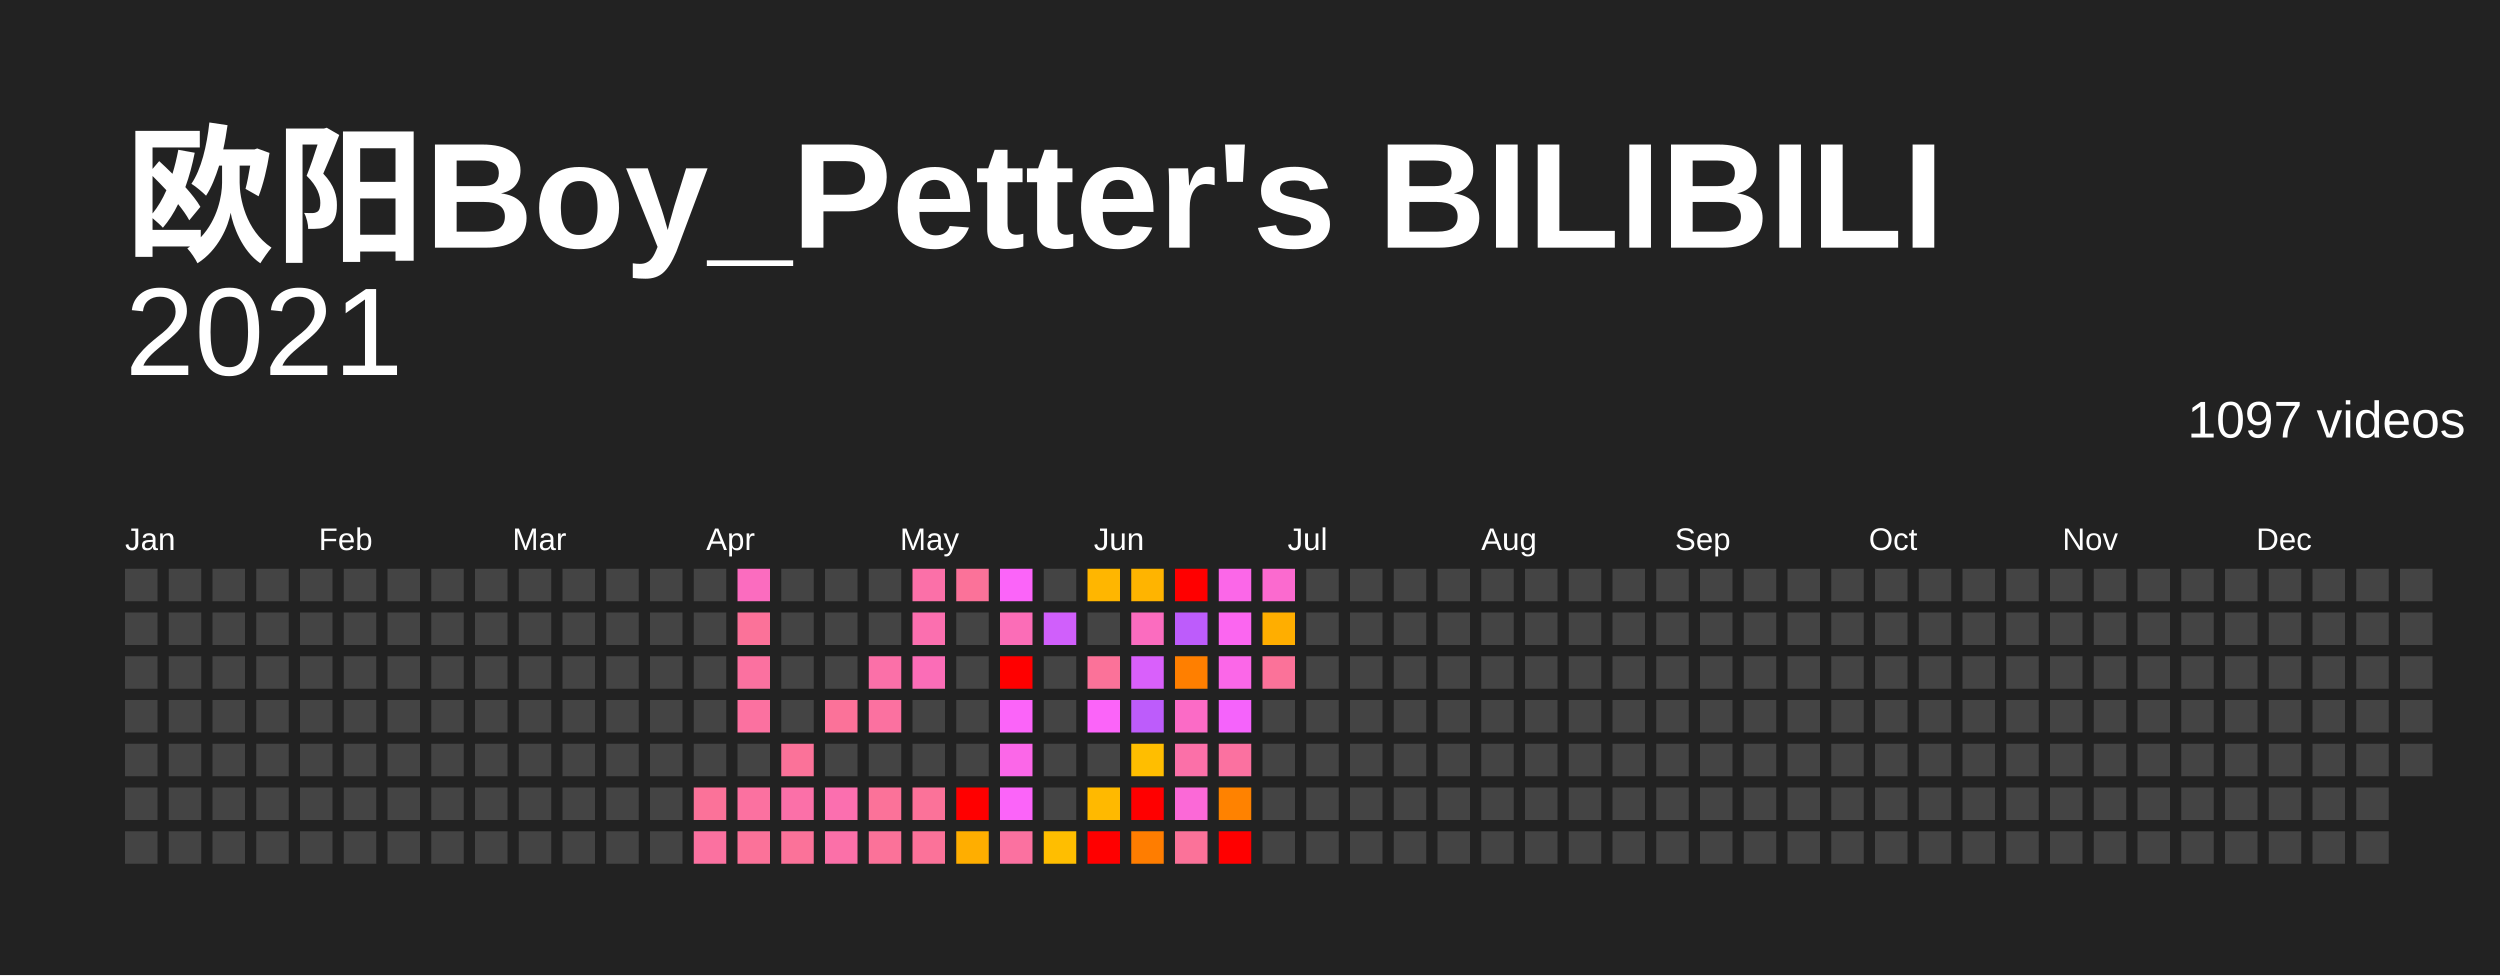
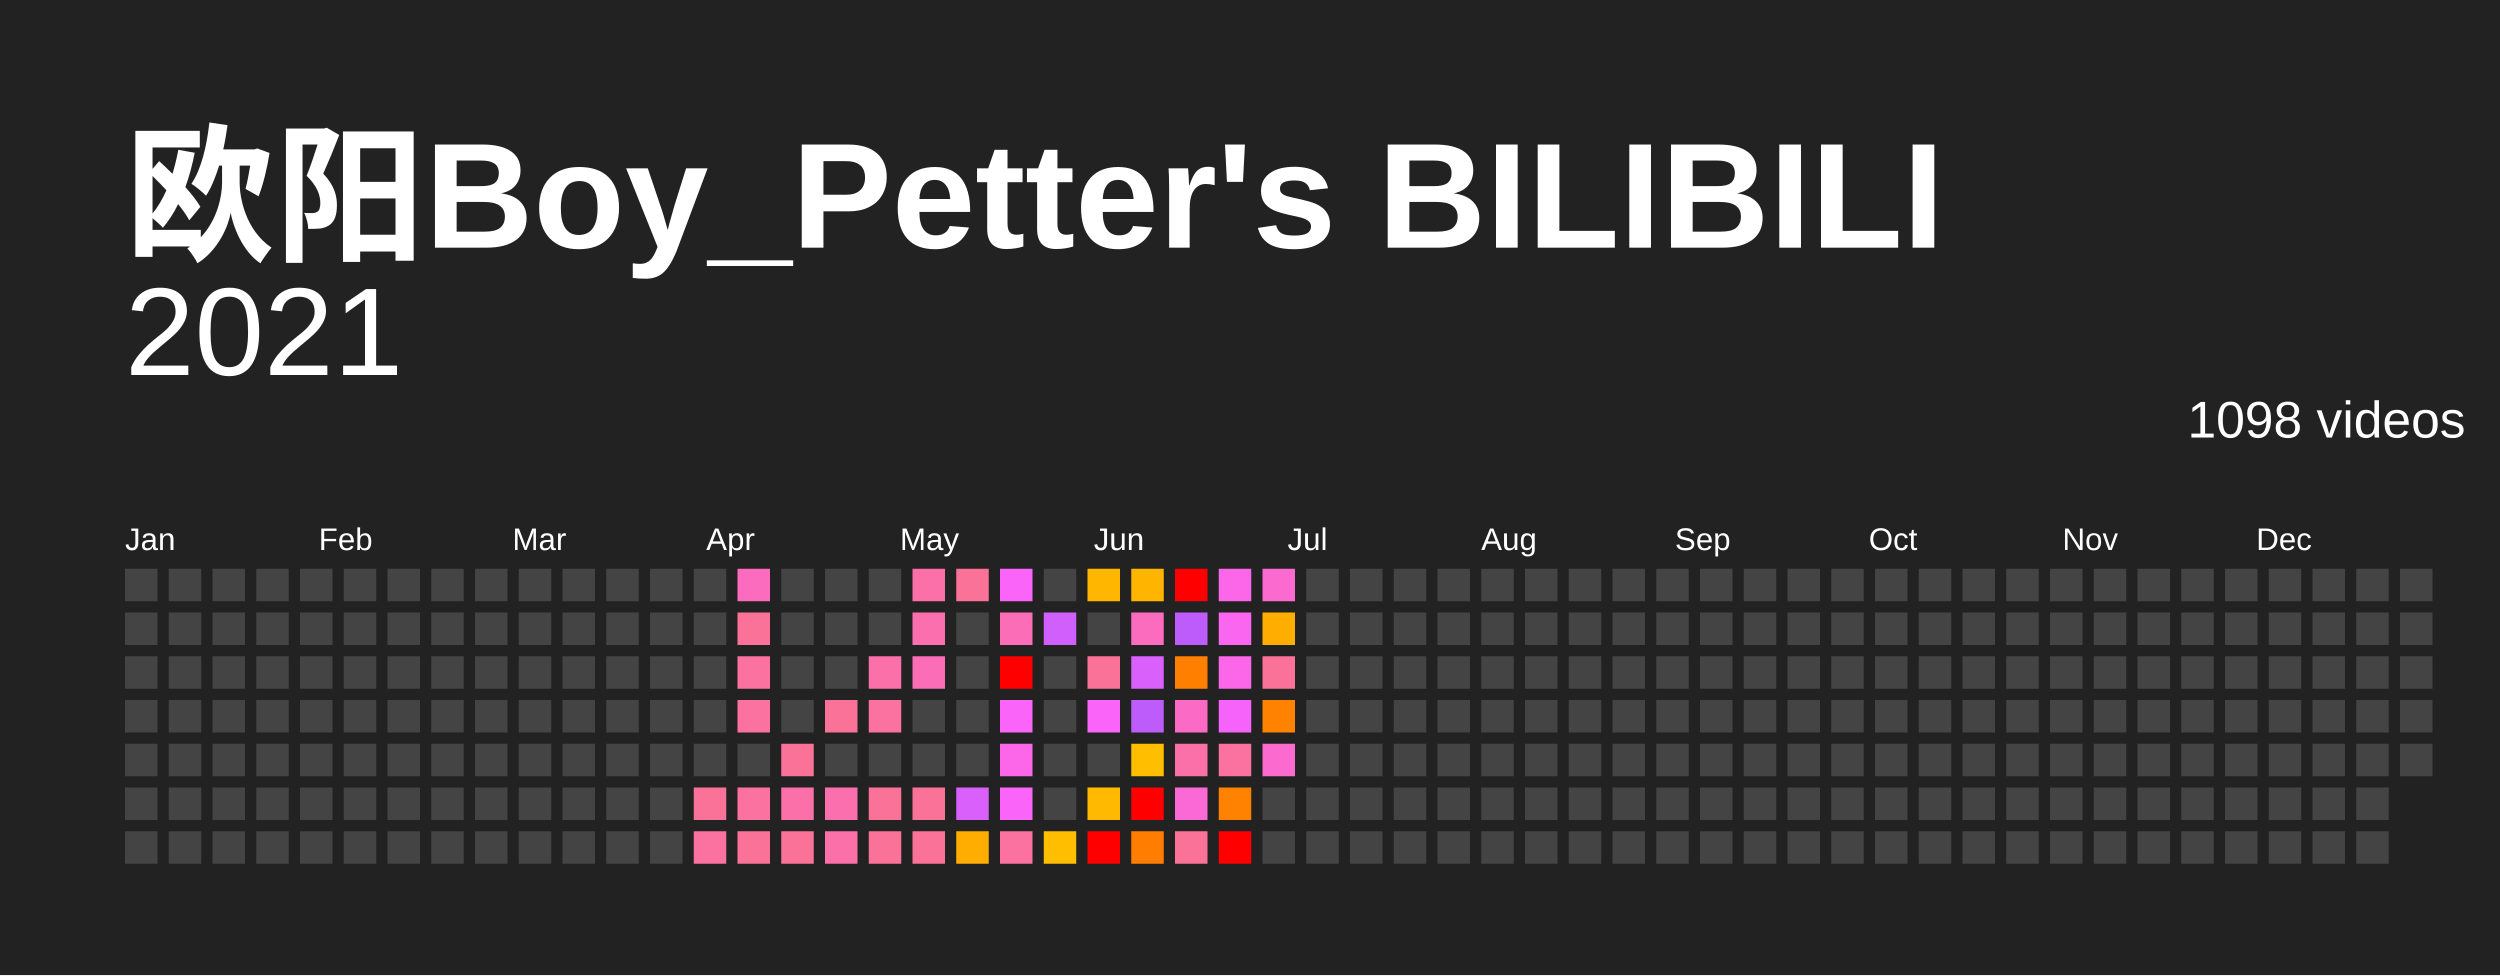
<svg xmlns="http://www.w3.org/2000/svg" baseProfile="full" height="78mm" version="1.1" viewBox="0,0,200,78" width="200mm">
  <defs />
  <rect fill="#222222" height="78" width="200" x="0" y="0" />
  <text fill="#FFFFFF" style="font-size:12px; font-family:Arial; font-weight:bold;" x="10" y="20">欧阳Boy_Petter's BILIBILI</text>
  <text alignment-baseline="hanging" fill="#FFFFFF" style="font-size:10.0px; font-family:Arial;" x="10" y="30">2021</text>
-   <text alignment-baseline="hanging" fill="#FFFFFF" style="font-size:4.125px; font-family:Arial;" x="175" y="35">1097 videos</text>
+   <text alignment-baseline="hanging" fill="#FFFFFF" style="font-size:4.125px; font-family:Arial;" x="175" y="35">1098 videos</text>
  <text fill="#FFFFFF" style="font-size:2.5px; font-family:Arial" x="10.0" y="44">Jan</text>
  <text fill="#FFFFFF" style="font-size:2.5px; font-family:Arial" x="25.5" y="44">Feb</text>
  <text fill="#FFFFFF" style="font-size:2.5px; font-family:Arial" x="41.0" y="44">Mar</text>
  <text fill="#FFFFFF" style="font-size:2.5px; font-family:Arial" x="56.5" y="44">Apr</text>
  <text fill="#FFFFFF" style="font-size:2.5px; font-family:Arial" x="72.0" y="44">May</text>
  <text fill="#FFFFFF" style="font-size:2.5px; font-family:Arial" x="87.5" y="44">Jun</text>
  <text fill="#FFFFFF" style="font-size:2.5px; font-family:Arial" x="103.0" y="44">Jul</text>
  <text fill="#FFFFFF" style="font-size:2.5px; font-family:Arial" x="118.5" y="44">Aug</text>
  <text fill="#FFFFFF" style="font-size:2.5px; font-family:Arial" x="134.0" y="44">Sep</text>
  <text fill="#FFFFFF" style="font-size:2.5px; font-family:Arial" x="149.5" y="44">Oct</text>
  <text fill="#FFFFFF" style="font-size:2.5px; font-family:Arial" x="165.0" y="44">Nov</text>
  <text fill="#FFFFFF" style="font-size:2.5px; font-family:Arial" x="180.5" y="44">Dec</text>
  <rect fill="#444444" height="2.6" width="2.6" x="10.0" y="45.5" />
  <rect fill="#444444" height="2.6" width="2.6" x="10.0" y="49.0" />
  <rect fill="#444444" height="2.6" width="2.6" x="10.0" y="52.5" />
  <rect fill="#444444" height="2.6" width="2.6" x="10.0" y="56.0" />
  <rect fill="#444444" height="2.6" width="2.6" x="10.0" y="59.5" />
  <rect fill="#444444" height="2.6" width="2.6" x="10.0" y="63.0" />
  <rect fill="#444444" height="2.6" width="2.6" x="10.0" y="66.5" />
  <rect fill="#444444" height="2.6" width="2.6" x="13.5" y="45.5" />
  <rect fill="#444444" height="2.6" width="2.6" x="13.5" y="49.0" />
  <rect fill="#444444" height="2.6" width="2.6" x="13.5" y="52.5" />
  <rect fill="#444444" height="2.6" width="2.6" x="13.5" y="56.0" />
  <rect fill="#444444" height="2.6" width="2.6" x="13.5" y="59.5" />
  <rect fill="#444444" height="2.6" width="2.6" x="13.5" y="63.0" />
  <rect fill="#444444" height="2.6" width="2.6" x="13.5" y="66.5" />
  <rect fill="#444444" height="2.6" width="2.6" x="17.0" y="45.5" />
  <rect fill="#444444" height="2.6" width="2.6" x="17.0" y="49.0" />
  <rect fill="#444444" height="2.6" width="2.6" x="17.0" y="52.5" />
  <rect fill="#444444" height="2.6" width="2.6" x="17.0" y="56.0" />
  <rect fill="#444444" height="2.6" width="2.6" x="17.0" y="59.5" />
  <rect fill="#444444" height="2.6" width="2.6" x="17.0" y="63.0" />
  <rect fill="#444444" height="2.6" width="2.6" x="17.0" y="66.5" />
  <rect fill="#444444" height="2.6" width="2.6" x="20.5" y="45.5" />
  <rect fill="#444444" height="2.6" width="2.6" x="20.5" y="49.0" />
  <rect fill="#444444" height="2.6" width="2.6" x="20.5" y="52.5" />
  <rect fill="#444444" height="2.6" width="2.6" x="20.5" y="56.0" />
  <rect fill="#444444" height="2.6" width="2.6" x="20.5" y="59.5" />
  <rect fill="#444444" height="2.6" width="2.6" x="20.5" y="63.0" />
  <rect fill="#444444" height="2.6" width="2.6" x="20.5" y="66.5" />
  <rect fill="#444444" height="2.6" width="2.6" x="24.0" y="45.5" />
  <rect fill="#444444" height="2.6" width="2.6" x="24.0" y="49.0" />
  <rect fill="#444444" height="2.6" width="2.6" x="24.0" y="52.5" />
  <rect fill="#444444" height="2.6" width="2.6" x="24.0" y="56.0" />
  <rect fill="#444444" height="2.6" width="2.6" x="24.0" y="59.5" />
  <rect fill="#444444" height="2.6" width="2.6" x="24.0" y="63.0" />
  <rect fill="#444444" height="2.6" width="2.6" x="24.0" y="66.5" />
  <rect fill="#444444" height="2.6" width="2.6" x="27.5" y="45.5" />
  <rect fill="#444444" height="2.6" width="2.6" x="27.5" y="49.0" />
  <rect fill="#444444" height="2.6" width="2.6" x="27.5" y="52.5" />
  <rect fill="#444444" height="2.6" width="2.6" x="27.5" y="56.0" />
  <rect fill="#444444" height="2.6" width="2.6" x="27.5" y="59.5" />
  <rect fill="#444444" height="2.6" width="2.6" x="27.5" y="63.0" />
  <rect fill="#444444" height="2.6" width="2.6" x="27.5" y="66.5" />
  <rect fill="#444444" height="2.6" width="2.6" x="31.0" y="45.5" />
  <rect fill="#444444" height="2.6" width="2.6" x="31.0" y="49.0" />
  <rect fill="#444444" height="2.6" width="2.6" x="31.0" y="52.5" />
  <rect fill="#444444" height="2.6" width="2.6" x="31.0" y="56.0" />
  <rect fill="#444444" height="2.6" width="2.6" x="31.0" y="59.5" />
  <rect fill="#444444" height="2.6" width="2.6" x="31.0" y="63.0" />
  <rect fill="#444444" height="2.6" width="2.6" x="31.0" y="66.5" />
  <rect fill="#444444" height="2.6" width="2.6" x="34.5" y="45.5" />
  <rect fill="#444444" height="2.6" width="2.6" x="34.5" y="49.0" />
  <rect fill="#444444" height="2.6" width="2.6" x="34.5" y="52.5" />
  <rect fill="#444444" height="2.6" width="2.6" x="34.5" y="56.0" />
  <rect fill="#444444" height="2.6" width="2.6" x="34.5" y="59.5" />
  <rect fill="#444444" height="2.6" width="2.6" x="34.5" y="63.0" />
  <rect fill="#444444" height="2.6" width="2.6" x="34.5" y="66.5" />
  <rect fill="#444444" height="2.6" width="2.6" x="38.0" y="45.5" />
  <rect fill="#444444" height="2.6" width="2.6" x="38.0" y="49.0" />
  <rect fill="#444444" height="2.6" width="2.6" x="38.0" y="52.5" />
  <rect fill="#444444" height="2.6" width="2.6" x="38.0" y="56.0" />
  <rect fill="#444444" height="2.6" width="2.6" x="38.0" y="59.5" />
  <rect fill="#444444" height="2.6" width="2.6" x="38.0" y="63.0" />
  <rect fill="#444444" height="2.6" width="2.6" x="38.0" y="66.5" />
  <rect fill="#444444" height="2.6" width="2.6" x="41.5" y="45.5" />
  <rect fill="#444444" height="2.6" width="2.6" x="41.5" y="49.0" />
  <rect fill="#444444" height="2.6" width="2.6" x="41.5" y="52.5" />
  <rect fill="#444444" height="2.6" width="2.6" x="41.5" y="56.0" />
  <rect fill="#444444" height="2.6" width="2.6" x="41.5" y="59.5" />
  <rect fill="#444444" height="2.6" width="2.6" x="41.5" y="63.0" />
  <rect fill="#444444" height="2.6" width="2.6" x="41.5" y="66.5" />
  <rect fill="#444444" height="2.6" width="2.6" x="45.0" y="45.5" />
  <rect fill="#444444" height="2.6" width="2.6" x="45.0" y="49.0" />
  <rect fill="#444444" height="2.6" width="2.6" x="45.0" y="52.5" />
  <rect fill="#444444" height="2.6" width="2.6" x="45.0" y="56.0" />
  <rect fill="#444444" height="2.6" width="2.6" x="45.0" y="59.5" />
  <rect fill="#444444" height="2.6" width="2.6" x="45.0" y="63.0" />
  <rect fill="#444444" height="2.6" width="2.6" x="45.0" y="66.5" />
  <rect fill="#444444" height="2.6" width="2.6" x="48.5" y="45.5" />
  <rect fill="#444444" height="2.6" width="2.6" x="48.5" y="49.0" />
  <rect fill="#444444" height="2.6" width="2.6" x="48.5" y="52.5" />
  <rect fill="#444444" height="2.6" width="2.6" x="48.5" y="56.0" />
  <rect fill="#444444" height="2.6" width="2.6" x="48.5" y="59.5" />
  <rect fill="#444444" height="2.6" width="2.6" x="48.5" y="63.0" />
  <rect fill="#444444" height="2.6" width="2.6" x="48.5" y="66.5" />
  <rect fill="#444444" height="2.6" width="2.6" x="52.0" y="45.5" />
  <rect fill="#444444" height="2.6" width="2.6" x="52.0" y="49.0" />
  <rect fill="#444444" height="2.6" width="2.6" x="52.0" y="52.5" />
  <rect fill="#444444" height="2.6" width="2.6" x="52.0" y="56.0" />
  <rect fill="#444444" height="2.6" width="2.6" x="52.0" y="59.5" />
  <rect fill="#444444" height="2.6" width="2.6" x="52.0" y="63.0" />
  <rect fill="#444444" height="2.6" width="2.6" x="52.0" y="66.5" />
  <rect fill="#444444" height="2.6" width="2.6" x="55.5" y="45.5" />
  <rect fill="#444444" height="2.6" width="2.6" x="55.5" y="49.0" />
  <rect fill="#444444" height="2.6" width="2.6" x="55.5" y="52.5" />
  <rect fill="#444444" height="2.6" width="2.6" x="55.5" y="56.0" />
  <rect fill="#444444" height="2.6" width="2.6" x="55.5" y="59.5" />
  <rect fill="#fb7299" height="2.6" width="2.6" x="55.5" y="63.0" />
  <rect fill="#fb71a0" height="2.6" width="2.6" x="55.5" y="66.5" />
  <rect fill="#fb6cbf" height="2.6" width="2.6" x="59.0" y="45.5" />
  <rect fill="#fb7299" height="2.6" width="2.6" x="59.0" y="49.0" />
  <rect fill="#fb71a0" height="2.6" width="2.6" x="59.0" y="52.5" />
  <rect fill="#fb71a0" height="2.6" width="2.6" x="59.0" y="56.0" />
  <rect fill="#444444" height="2.6" width="2.6" x="59.0" y="59.5" />
  <rect fill="#fb71a0" height="2.6" width="2.6" x="59.0" y="63.0" />
  <rect fill="#fb7299" height="2.6" width="2.6" x="59.0" y="66.5" />
  <rect fill="#444444" height="2.6" width="2.6" x="62.5" y="45.5" />
  <rect fill="#444444" height="2.6" width="2.6" x="62.5" y="49.0" />
  <rect fill="#444444" height="2.6" width="2.6" x="62.5" y="52.5" />
  <rect fill="#444444" height="2.6" width="2.6" x="62.5" y="56.0" />
  <rect fill="#fb7299" height="2.6" width="2.6" x="62.5" y="59.5" />
  <rect fill="#fb70a8" height="2.6" width="2.6" x="62.5" y="63.0" />
  <rect fill="#fb7299" height="2.6" width="2.6" x="62.5" y="66.5" />
  <rect fill="#444444" height="2.6" width="2.6" x="66.0" y="45.5" />
  <rect fill="#444444" height="2.6" width="2.6" x="66.0" y="49.0" />
  <rect fill="#444444" height="2.6" width="2.6" x="66.0" y="52.5" />
  <rect fill="#fb7299" height="2.6" width="2.6" x="66.0" y="56.0" />
  <rect fill="#444444" height="2.6" width="2.6" x="66.0" y="59.5" />
  <rect fill="#fb6faf" height="2.6" width="2.6" x="66.0" y="63.0" />
  <rect fill="#fb70a8" height="2.6" width="2.6" x="66.0" y="66.5" />
  <rect fill="#444444" height="2.6" width="2.6" x="69.5" y="45.5" />
  <rect fill="#444444" height="2.6" width="2.6" x="69.5" y="49.0" />
  <rect fill="#fb70a8" height="2.6" width="2.6" x="69.5" y="52.5" />
  <rect fill="#fb71a0" height="2.6" width="2.6" x="69.5" y="56.0" />
  <rect fill="#444444" height="2.6" width="2.6" x="69.5" y="59.5" />
  <rect fill="#fb7299" height="2.6" width="2.6" x="69.5" y="63.0" />
  <rect fill="#fb7299" height="2.6" width="2.6" x="69.5" y="66.5" />
  <rect fill="#fb70a8" height="2.6" width="2.6" x="73.0" y="45.5" />
  <rect fill="#fb6faf" height="2.6" width="2.6" x="73.0" y="49.0" />
  <rect fill="#fb6db7" height="2.6" width="2.6" x="73.0" y="52.5" />
  <rect fill="#444444" height="2.6" width="2.6" x="73.0" y="56.0" />
  <rect fill="#444444" height="2.6" width="2.6" x="73.0" y="59.5" />
  <rect fill="#fb7299" height="2.6" width="2.6" x="73.0" y="63.0" />
  <rect fill="#fb7299" height="2.6" width="2.6" x="73.0" y="66.5" />
  <rect fill="#fb7299" height="2.6" width="2.6" x="76.5" y="45.5" />
  <rect fill="#444444" height="2.6" width="2.6" x="76.5" y="49.0" />
  <rect fill="#444444" height="2.6" width="2.6" x="76.5" y="52.5" />
  <rect fill="#444444" height="2.6" width="2.6" x="76.5" y="56.0" />
  <rect fill="#444444" height="2.6" width="2.6" x="76.5" y="59.5" />
-   <rect fill="red" height="2.6" width="2.6" x="76.5" y="63.0" />
+   <rect fill="#d960fb" height="2.6" width="2.6" x="76.5" y="63.0" />
  <rect fill="#ffae00" height="2.6" width="2.6" x="76.5" y="66.5" />
  <rect fill="#fb64f9" height="2.6" width="2.6" x="80.0" y="45.5" />
  <rect fill="#fb6db7" height="2.6" width="2.6" x="80.0" y="49.0" />
  <rect fill="red" height="2.6" width="2.6" x="80.0" y="52.5" />
  <rect fill="#fb64f9" height="2.6" width="2.6" x="80.0" y="56.0" />
  <rect fill="#fb67e8" height="2.6" width="2.6" x="80.0" y="59.5" />
  <rect fill="#fb64f9" height="2.6" width="2.6" x="80.0" y="63.0" />
  <rect fill="#fb71a0" height="2.6" width="2.6" x="80.0" y="66.5" />
  <rect fill="#444444" height="2.6" width="2.6" x="83.5" y="45.5" />
  <rect fill="#d05ffb" height="2.6" width="2.6" x="83.5" y="49.0" />
  <rect fill="#444444" height="2.6" width="2.6" x="83.5" y="52.5" />
  <rect fill="#444444" height="2.6" width="2.6" x="83.5" y="56.0" />
  <rect fill="#444444" height="2.6" width="2.6" x="83.5" y="59.5" />
  <rect fill="#444444" height="2.6" width="2.6" x="83.5" y="63.0" />
  <rect fill="#ffbe00" height="2.6" width="2.6" x="83.5" y="66.5" />
  <rect fill="#ffb600" height="2.6" width="2.6" x="87.0" y="45.5" />
  <rect fill="#444444" height="2.6" width="2.6" x="87.0" y="49.0" />
  <rect fill="#fb7299" height="2.6" width="2.6" x="87.0" y="52.5" />
  <rect fill="#fb64f9" height="2.6" width="2.6" x="87.0" y="56.0" />
  <rect fill="#444444" height="2.6" width="2.6" x="87.0" y="59.5" />
  <rect fill="#ffb900" height="2.6" width="2.6" x="87.0" y="63.0" />
  <rect fill="red" height="2.6" width="2.6" x="87.0" y="66.5" />
  <rect fill="#ffb400" height="2.6" width="2.6" x="90.5" y="45.5" />
  <rect fill="#fb6cbf" height="2.6" width="2.6" x="90.5" y="49.0" />
  <rect fill="#d960fb" height="2.6" width="2.6" x="90.5" y="52.5" />
  <rect fill="#bd5cfb" height="2.6" width="2.6" x="90.5" y="56.0" />
  <rect fill="#ffbe00" height="2.6" width="2.6" x="90.5" y="59.5" />
  <rect fill="red" height="2.6" width="2.6" x="90.5" y="63.0" />
  <rect fill="#ff7d00" height="2.6" width="2.6" x="90.5" y="66.5" />
  <rect fill="red" height="2.6" width="2.6" x="94.0" y="45.5" />
  <rect fill="#bd5cfb" height="2.6" width="2.6" x="94.0" y="49.0" />
  <rect fill="#ff7f00" height="2.6" width="2.6" x="94.0" y="52.5" />
  <rect fill="#fb6bc6" height="2.6" width="2.6" x="94.0" y="56.0" />
  <rect fill="#fb70a8" height="2.6" width="2.6" x="94.0" y="59.5" />
  <rect fill="#fb69d7" height="2.6" width="2.6" x="94.0" y="63.0" />
  <rect fill="#fb7299" height="2.6" width="2.6" x="94.0" y="66.5" />
  <rect fill="#fb67e8" height="2.6" width="2.6" x="97.5" y="45.5" />
  <rect fill="#fb66f0" height="2.6" width="2.6" x="97.5" y="49.0" />
  <rect fill="#fb67e8" height="2.6" width="2.6" x="97.5" y="52.5" />
  <rect fill="#f563fb" height="2.6" width="2.6" x="97.5" y="56.0" />
  <rect fill="#fb71a0" height="2.6" width="2.6" x="97.5" y="59.5" />
  <rect fill="#ff8200" height="2.6" width="2.6" x="97.5" y="63.0" />
  <rect fill="red" height="2.6" width="2.6" x="97.5" y="66.5" />
  <rect fill="#fb6acf" height="2.6" width="2.6" x="101.0" y="45.5" />
  <rect fill="#ffae00" height="2.6" width="2.6" x="101.0" y="49.0" />
  <rect fill="#fb7299" height="2.6" width="2.6" x="101.0" y="52.5" />
-   <rect fill="#444444" height="2.6" width="2.6" x="101.0" y="56.0" />
-   <rect fill="#444444" height="2.6" width="2.6" x="101.0" y="59.5" />
+   <rect fill="#ff8200" height="2.6" width="2.6" x="101.0" y="56.0" />
+   <rect fill="#fb6acf" height="2.6" width="2.6" x="101.0" y="59.5" />
  <rect fill="#444444" height="2.6" width="2.6" x="101.0" y="63.0" />
  <rect fill="#444444" height="2.6" width="2.6" x="101.0" y="66.5" />
  <rect fill="#444444" height="2.6" width="2.6" x="104.5" y="45.5" />
  <rect fill="#444444" height="2.6" width="2.6" x="104.5" y="49.0" />
  <rect fill="#444444" height="2.6" width="2.6" x="104.5" y="52.5" />
  <rect fill="#444444" height="2.6" width="2.6" x="104.5" y="56.0" />
  <rect fill="#444444" height="2.6" width="2.6" x="104.5" y="59.5" />
  <rect fill="#444444" height="2.6" width="2.6" x="104.5" y="63.0" />
  <rect fill="#444444" height="2.6" width="2.6" x="104.5" y="66.5" />
  <rect fill="#444444" height="2.6" width="2.6" x="108.0" y="45.5" />
  <rect fill="#444444" height="2.6" width="2.6" x="108.0" y="49.0" />
  <rect fill="#444444" height="2.6" width="2.6" x="108.0" y="52.5" />
  <rect fill="#444444" height="2.6" width="2.6" x="108.0" y="56.0" />
  <rect fill="#444444" height="2.6" width="2.6" x="108.0" y="59.5" />
  <rect fill="#444444" height="2.6" width="2.6" x="108.0" y="63.0" />
  <rect fill="#444444" height="2.6" width="2.6" x="108.0" y="66.5" />
  <rect fill="#444444" height="2.6" width="2.6" x="111.5" y="45.5" />
  <rect fill="#444444" height="2.6" width="2.6" x="111.5" y="49.0" />
  <rect fill="#444444" height="2.6" width="2.6" x="111.5" y="52.5" />
  <rect fill="#444444" height="2.6" width="2.6" x="111.5" y="56.0" />
  <rect fill="#444444" height="2.6" width="2.6" x="111.5" y="59.5" />
  <rect fill="#444444" height="2.6" width="2.6" x="111.5" y="63.0" />
  <rect fill="#444444" height="2.6" width="2.6" x="111.5" y="66.5" />
  <rect fill="#444444" height="2.6" width="2.6" x="115.0" y="45.5" />
  <rect fill="#444444" height="2.6" width="2.6" x="115.0" y="49.0" />
  <rect fill="#444444" height="2.6" width="2.6" x="115.0" y="52.5" />
  <rect fill="#444444" height="2.6" width="2.6" x="115.0" y="56.0" />
  <rect fill="#444444" height="2.6" width="2.6" x="115.0" y="59.5" />
  <rect fill="#444444" height="2.6" width="2.6" x="115.0" y="63.0" />
  <rect fill="#444444" height="2.6" width="2.6" x="115.0" y="66.5" />
  <rect fill="#444444" height="2.6" width="2.6" x="118.5" y="45.5" />
  <rect fill="#444444" height="2.6" width="2.6" x="118.5" y="49.0" />
  <rect fill="#444444" height="2.6" width="2.6" x="118.5" y="52.5" />
  <rect fill="#444444" height="2.6" width="2.6" x="118.5" y="56.0" />
  <rect fill="#444444" height="2.6" width="2.6" x="118.5" y="59.5" />
  <rect fill="#444444" height="2.6" width="2.6" x="118.5" y="63.0" />
  <rect fill="#444444" height="2.6" width="2.6" x="118.5" y="66.5" />
  <rect fill="#444444" height="2.6" width="2.6" x="122.0" y="45.5" />
  <rect fill="#444444" height="2.6" width="2.6" x="122.0" y="49.0" />
  <rect fill="#444444" height="2.6" width="2.6" x="122.0" y="52.5" />
  <rect fill="#444444" height="2.6" width="2.6" x="122.0" y="56.0" />
  <rect fill="#444444" height="2.6" width="2.6" x="122.0" y="59.5" />
  <rect fill="#444444" height="2.6" width="2.6" x="122.0" y="63.0" />
  <rect fill="#444444" height="2.6" width="2.6" x="122.0" y="66.5" />
  <rect fill="#444444" height="2.6" width="2.6" x="125.5" y="45.5" />
  <rect fill="#444444" height="2.6" width="2.6" x="125.5" y="49.0" />
  <rect fill="#444444" height="2.6" width="2.6" x="125.5" y="52.5" />
  <rect fill="#444444" height="2.6" width="2.6" x="125.5" y="56.0" />
  <rect fill="#444444" height="2.6" width="2.6" x="125.5" y="59.5" />
  <rect fill="#444444" height="2.6" width="2.6" x="125.5" y="63.0" />
  <rect fill="#444444" height="2.6" width="2.6" x="125.5" y="66.5" />
  <rect fill="#444444" height="2.6" width="2.6" x="129.0" y="45.5" />
  <rect fill="#444444" height="2.6" width="2.6" x="129.0" y="49.0" />
  <rect fill="#444444" height="2.6" width="2.6" x="129.0" y="52.5" />
  <rect fill="#444444" height="2.6" width="2.6" x="129.0" y="56.0" />
  <rect fill="#444444" height="2.6" width="2.6" x="129.0" y="59.5" />
  <rect fill="#444444" height="2.6" width="2.6" x="129.0" y="63.0" />
  <rect fill="#444444" height="2.6" width="2.6" x="129.0" y="66.5" />
  <rect fill="#444444" height="2.6" width="2.6" x="132.5" y="45.5" />
  <rect fill="#444444" height="2.6" width="2.6" x="132.5" y="49.0" />
  <rect fill="#444444" height="2.6" width="2.6" x="132.5" y="52.5" />
  <rect fill="#444444" height="2.6" width="2.6" x="132.5" y="56.0" />
  <rect fill="#444444" height="2.6" width="2.6" x="132.5" y="59.5" />
  <rect fill="#444444" height="2.6" width="2.6" x="132.5" y="63.0" />
  <rect fill="#444444" height="2.6" width="2.6" x="132.5" y="66.5" />
  <rect fill="#444444" height="2.6" width="2.6" x="136.0" y="45.5" />
  <rect fill="#444444" height="2.6" width="2.6" x="136.0" y="49.0" />
  <rect fill="#444444" height="2.6" width="2.6" x="136.0" y="52.5" />
  <rect fill="#444444" height="2.6" width="2.6" x="136.0" y="56.0" />
  <rect fill="#444444" height="2.6" width="2.6" x="136.0" y="59.5" />
  <rect fill="#444444" height="2.6" width="2.6" x="136.0" y="63.0" />
  <rect fill="#444444" height="2.6" width="2.6" x="136.0" y="66.5" />
  <rect fill="#444444" height="2.6" width="2.6" x="139.5" y="45.5" />
  <rect fill="#444444" height="2.6" width="2.6" x="139.5" y="49.0" />
  <rect fill="#444444" height="2.6" width="2.6" x="139.5" y="52.5" />
  <rect fill="#444444" height="2.6" width="2.6" x="139.5" y="56.0" />
  <rect fill="#444444" height="2.6" width="2.6" x="139.5" y="59.5" />
  <rect fill="#444444" height="2.6" width="2.6" x="139.5" y="63.0" />
  <rect fill="#444444" height="2.6" width="2.6" x="139.5" y="66.5" />
  <rect fill="#444444" height="2.6" width="2.6" x="143.0" y="45.5" />
  <rect fill="#444444" height="2.6" width="2.6" x="143.0" y="49.0" />
  <rect fill="#444444" height="2.6" width="2.6" x="143.0" y="52.5" />
  <rect fill="#444444" height="2.6" width="2.6" x="143.0" y="56.0" />
  <rect fill="#444444" height="2.6" width="2.6" x="143.0" y="59.5" />
  <rect fill="#444444" height="2.6" width="2.6" x="143.0" y="63.0" />
  <rect fill="#444444" height="2.6" width="2.6" x="143.0" y="66.5" />
  <rect fill="#444444" height="2.6" width="2.6" x="146.5" y="45.5" />
  <rect fill="#444444" height="2.6" width="2.6" x="146.5" y="49.0" />
  <rect fill="#444444" height="2.6" width="2.6" x="146.5" y="52.5" />
  <rect fill="#444444" height="2.6" width="2.6" x="146.5" y="56.0" />
  <rect fill="#444444" height="2.6" width="2.6" x="146.5" y="59.5" />
  <rect fill="#444444" height="2.6" width="2.6" x="146.5" y="63.0" />
  <rect fill="#444444" height="2.6" width="2.6" x="146.5" y="66.5" />
  <rect fill="#444444" height="2.6" width="2.6" x="150.0" y="45.5" />
  <rect fill="#444444" height="2.6" width="2.6" x="150.0" y="49.0" />
  <rect fill="#444444" height="2.6" width="2.6" x="150.0" y="52.5" />
  <rect fill="#444444" height="2.6" width="2.6" x="150.0" y="56.0" />
  <rect fill="#444444" height="2.6" width="2.6" x="150.0" y="59.5" />
  <rect fill="#444444" height="2.6" width="2.6" x="150.0" y="63.0" />
  <rect fill="#444444" height="2.6" width="2.6" x="150.0" y="66.5" />
  <rect fill="#444444" height="2.6" width="2.6" x="153.5" y="45.5" />
  <rect fill="#444444" height="2.6" width="2.6" x="153.5" y="49.0" />
  <rect fill="#444444" height="2.6" width="2.6" x="153.5" y="52.5" />
  <rect fill="#444444" height="2.6" width="2.6" x="153.5" y="56.0" />
  <rect fill="#444444" height="2.6" width="2.6" x="153.5" y="59.5" />
  <rect fill="#444444" height="2.6" width="2.6" x="153.5" y="63.0" />
  <rect fill="#444444" height="2.6" width="2.6" x="153.5" y="66.5" />
  <rect fill="#444444" height="2.6" width="2.6" x="157.0" y="45.5" />
  <rect fill="#444444" height="2.6" width="2.6" x="157.0" y="49.0" />
  <rect fill="#444444" height="2.6" width="2.6" x="157.0" y="52.5" />
  <rect fill="#444444" height="2.6" width="2.6" x="157.0" y="56.0" />
  <rect fill="#444444" height="2.6" width="2.6" x="157.0" y="59.5" />
  <rect fill="#444444" height="2.6" width="2.6" x="157.0" y="63.0" />
  <rect fill="#444444" height="2.6" width="2.6" x="157.0" y="66.5" />
  <rect fill="#444444" height="2.6" width="2.6" x="160.5" y="45.5" />
  <rect fill="#444444" height="2.6" width="2.6" x="160.5" y="49.0" />
  <rect fill="#444444" height="2.6" width="2.6" x="160.5" y="52.5" />
  <rect fill="#444444" height="2.6" width="2.6" x="160.5" y="56.0" />
  <rect fill="#444444" height="2.6" width="2.6" x="160.5" y="59.5" />
  <rect fill="#444444" height="2.6" width="2.6" x="160.5" y="63.0" />
  <rect fill="#444444" height="2.6" width="2.6" x="160.5" y="66.5" />
  <rect fill="#444444" height="2.6" width="2.6" x="164.0" y="45.5" />
  <rect fill="#444444" height="2.6" width="2.6" x="164.0" y="49.0" />
  <rect fill="#444444" height="2.6" width="2.6" x="164.0" y="52.5" />
  <rect fill="#444444" height="2.6" width="2.6" x="164.0" y="56.0" />
  <rect fill="#444444" height="2.6" width="2.6" x="164.0" y="59.5" />
  <rect fill="#444444" height="2.6" width="2.6" x="164.0" y="63.0" />
  <rect fill="#444444" height="2.6" width="2.6" x="164.0" y="66.5" />
  <rect fill="#444444" height="2.6" width="2.6" x="167.5" y="45.5" />
  <rect fill="#444444" height="2.6" width="2.6" x="167.5" y="49.0" />
  <rect fill="#444444" height="2.6" width="2.6" x="167.5" y="52.5" />
  <rect fill="#444444" height="2.6" width="2.6" x="167.5" y="56.0" />
  <rect fill="#444444" height="2.6" width="2.6" x="167.5" y="59.5" />
  <rect fill="#444444" height="2.6" width="2.6" x="167.5" y="63.0" />
  <rect fill="#444444" height="2.6" width="2.6" x="167.5" y="66.5" />
  <rect fill="#444444" height="2.6" width="2.6" x="171.0" y="45.5" />
  <rect fill="#444444" height="2.6" width="2.6" x="171.0" y="49.0" />
  <rect fill="#444444" height="2.6" width="2.6" x="171.0" y="52.5" />
  <rect fill="#444444" height="2.6" width="2.6" x="171.0" y="56.0" />
  <rect fill="#444444" height="2.6" width="2.6" x="171.0" y="59.5" />
  <rect fill="#444444" height="2.6" width="2.6" x="171.0" y="63.0" />
  <rect fill="#444444" height="2.6" width="2.6" x="171.0" y="66.5" />
  <rect fill="#444444" height="2.6" width="2.6" x="174.5" y="45.5" />
  <rect fill="#444444" height="2.6" width="2.6" x="174.5" y="49.0" />
  <rect fill="#444444" height="2.6" width="2.6" x="174.5" y="52.5" />
  <rect fill="#444444" height="2.6" width="2.6" x="174.5" y="56.0" />
  <rect fill="#444444" height="2.6" width="2.6" x="174.5" y="59.5" />
  <rect fill="#444444" height="2.6" width="2.6" x="174.5" y="63.0" />
  <rect fill="#444444" height="2.6" width="2.6" x="174.5" y="66.5" />
  <rect fill="#444444" height="2.6" width="2.6" x="178.0" y="45.5" />
  <rect fill="#444444" height="2.6" width="2.6" x="178.0" y="49.0" />
  <rect fill="#444444" height="2.6" width="2.6" x="178.0" y="52.5" />
  <rect fill="#444444" height="2.6" width="2.6" x="178.0" y="56.0" />
  <rect fill="#444444" height="2.6" width="2.6" x="178.0" y="59.5" />
  <rect fill="#444444" height="2.6" width="2.6" x="178.0" y="63.0" />
  <rect fill="#444444" height="2.6" width="2.6" x="178.0" y="66.5" />
  <rect fill="#444444" height="2.6" width="2.6" x="181.5" y="45.5" />
  <rect fill="#444444" height="2.6" width="2.6" x="181.5" y="49.0" />
  <rect fill="#444444" height="2.6" width="2.6" x="181.5" y="52.5" />
  <rect fill="#444444" height="2.6" width="2.6" x="181.5" y="56.0" />
  <rect fill="#444444" height="2.6" width="2.6" x="181.5" y="59.5" />
  <rect fill="#444444" height="2.6" width="2.6" x="181.5" y="63.0" />
  <rect fill="#444444" height="2.6" width="2.6" x="181.5" y="66.5" />
  <rect fill="#444444" height="2.6" width="2.6" x="185.0" y="45.5" />
  <rect fill="#444444" height="2.6" width="2.6" x="185.0" y="49.0" />
  <rect fill="#444444" height="2.6" width="2.6" x="185.0" y="52.5" />
  <rect fill="#444444" height="2.6" width="2.6" x="185.0" y="56.0" />
  <rect fill="#444444" height="2.6" width="2.6" x="185.0" y="59.5" />
  <rect fill="#444444" height="2.6" width="2.6" x="185.0" y="63.0" />
  <rect fill="#444444" height="2.6" width="2.6" x="185.0" y="66.5" />
  <rect fill="#444444" height="2.6" width="2.6" x="188.5" y="45.5" />
  <rect fill="#444444" height="2.6" width="2.6" x="188.5" y="49.0" />
  <rect fill="#444444" height="2.6" width="2.6" x="188.5" y="52.5" />
  <rect fill="#444444" height="2.6" width="2.6" x="188.5" y="56.0" />
  <rect fill="#444444" height="2.6" width="2.6" x="188.5" y="59.5" />
  <rect fill="#444444" height="2.6" width="2.6" x="188.5" y="63.0" />
  <rect fill="#444444" height="2.6" width="2.6" x="188.5" y="66.5" />
  <rect fill="#444444" height="2.6" width="2.6" x="192.0" y="45.5" />
  <rect fill="#444444" height="2.6" width="2.6" x="192.0" y="49.0" />
  <rect fill="#444444" height="2.6" width="2.6" x="192.0" y="52.5" />
  <rect fill="#444444" height="2.6" width="2.6" x="192.0" y="56.0" />
  <rect fill="#444444" height="2.6" width="2.6" x="192.0" y="59.5" />
</svg>
